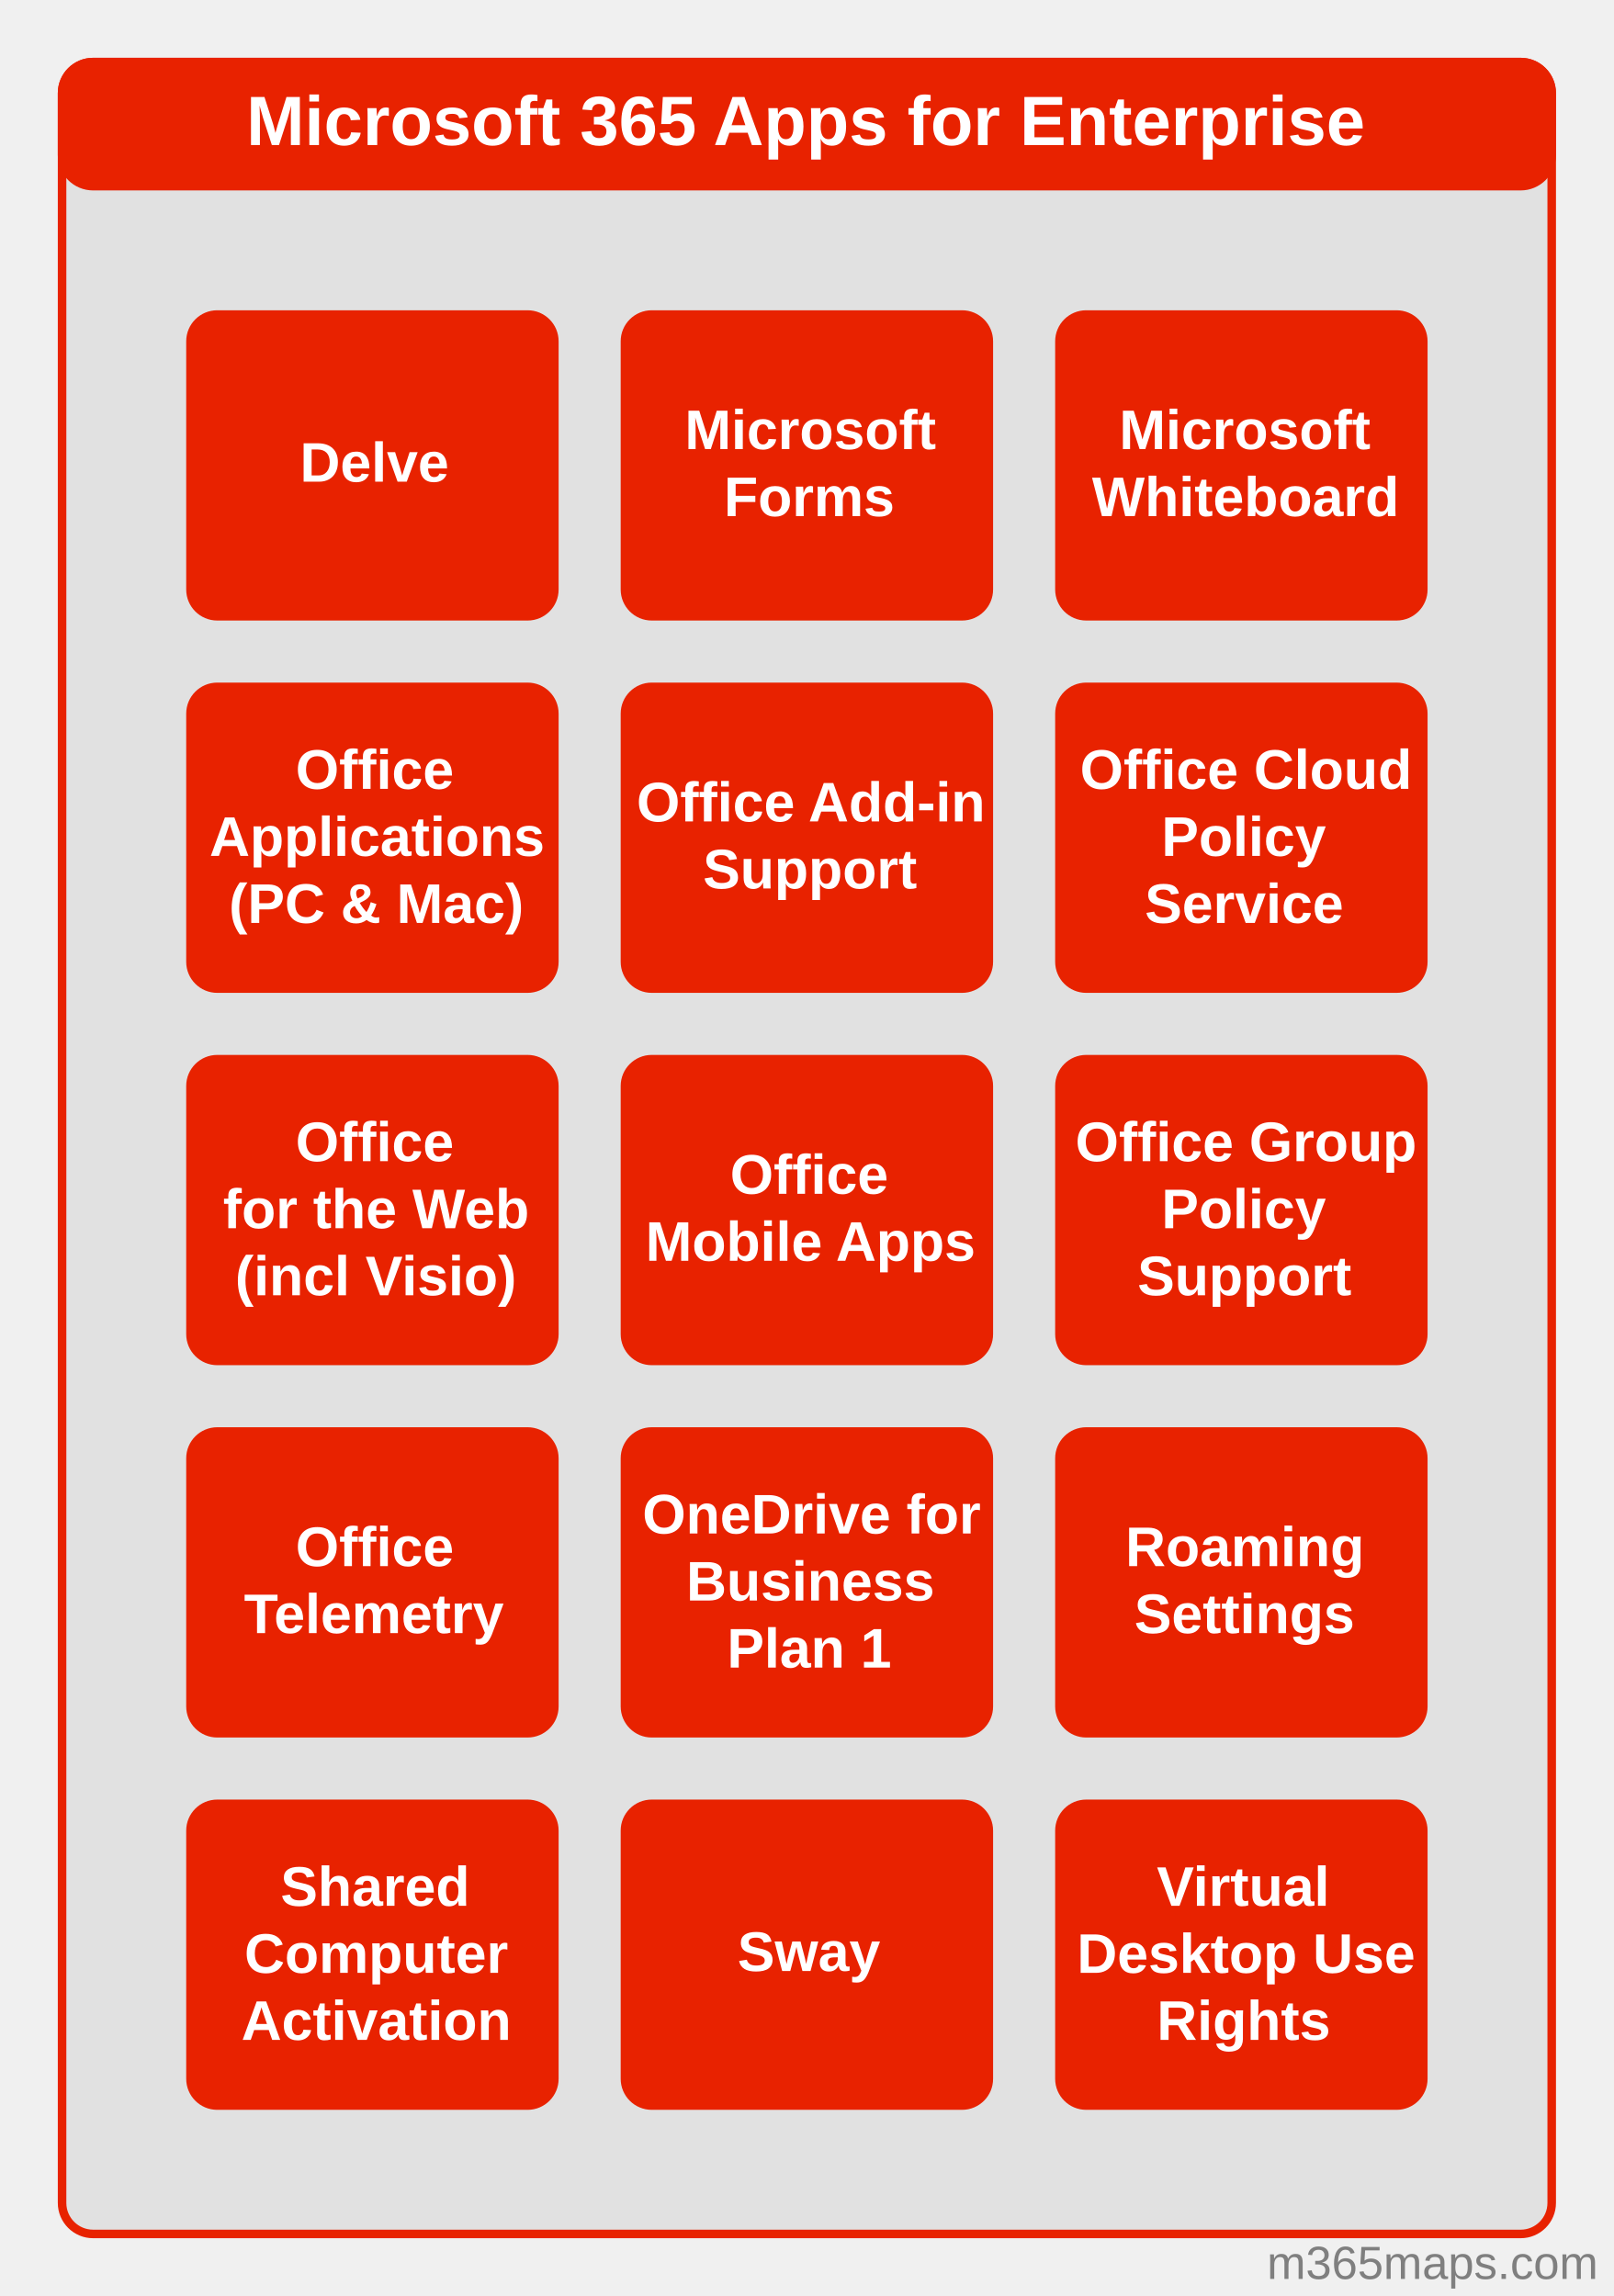
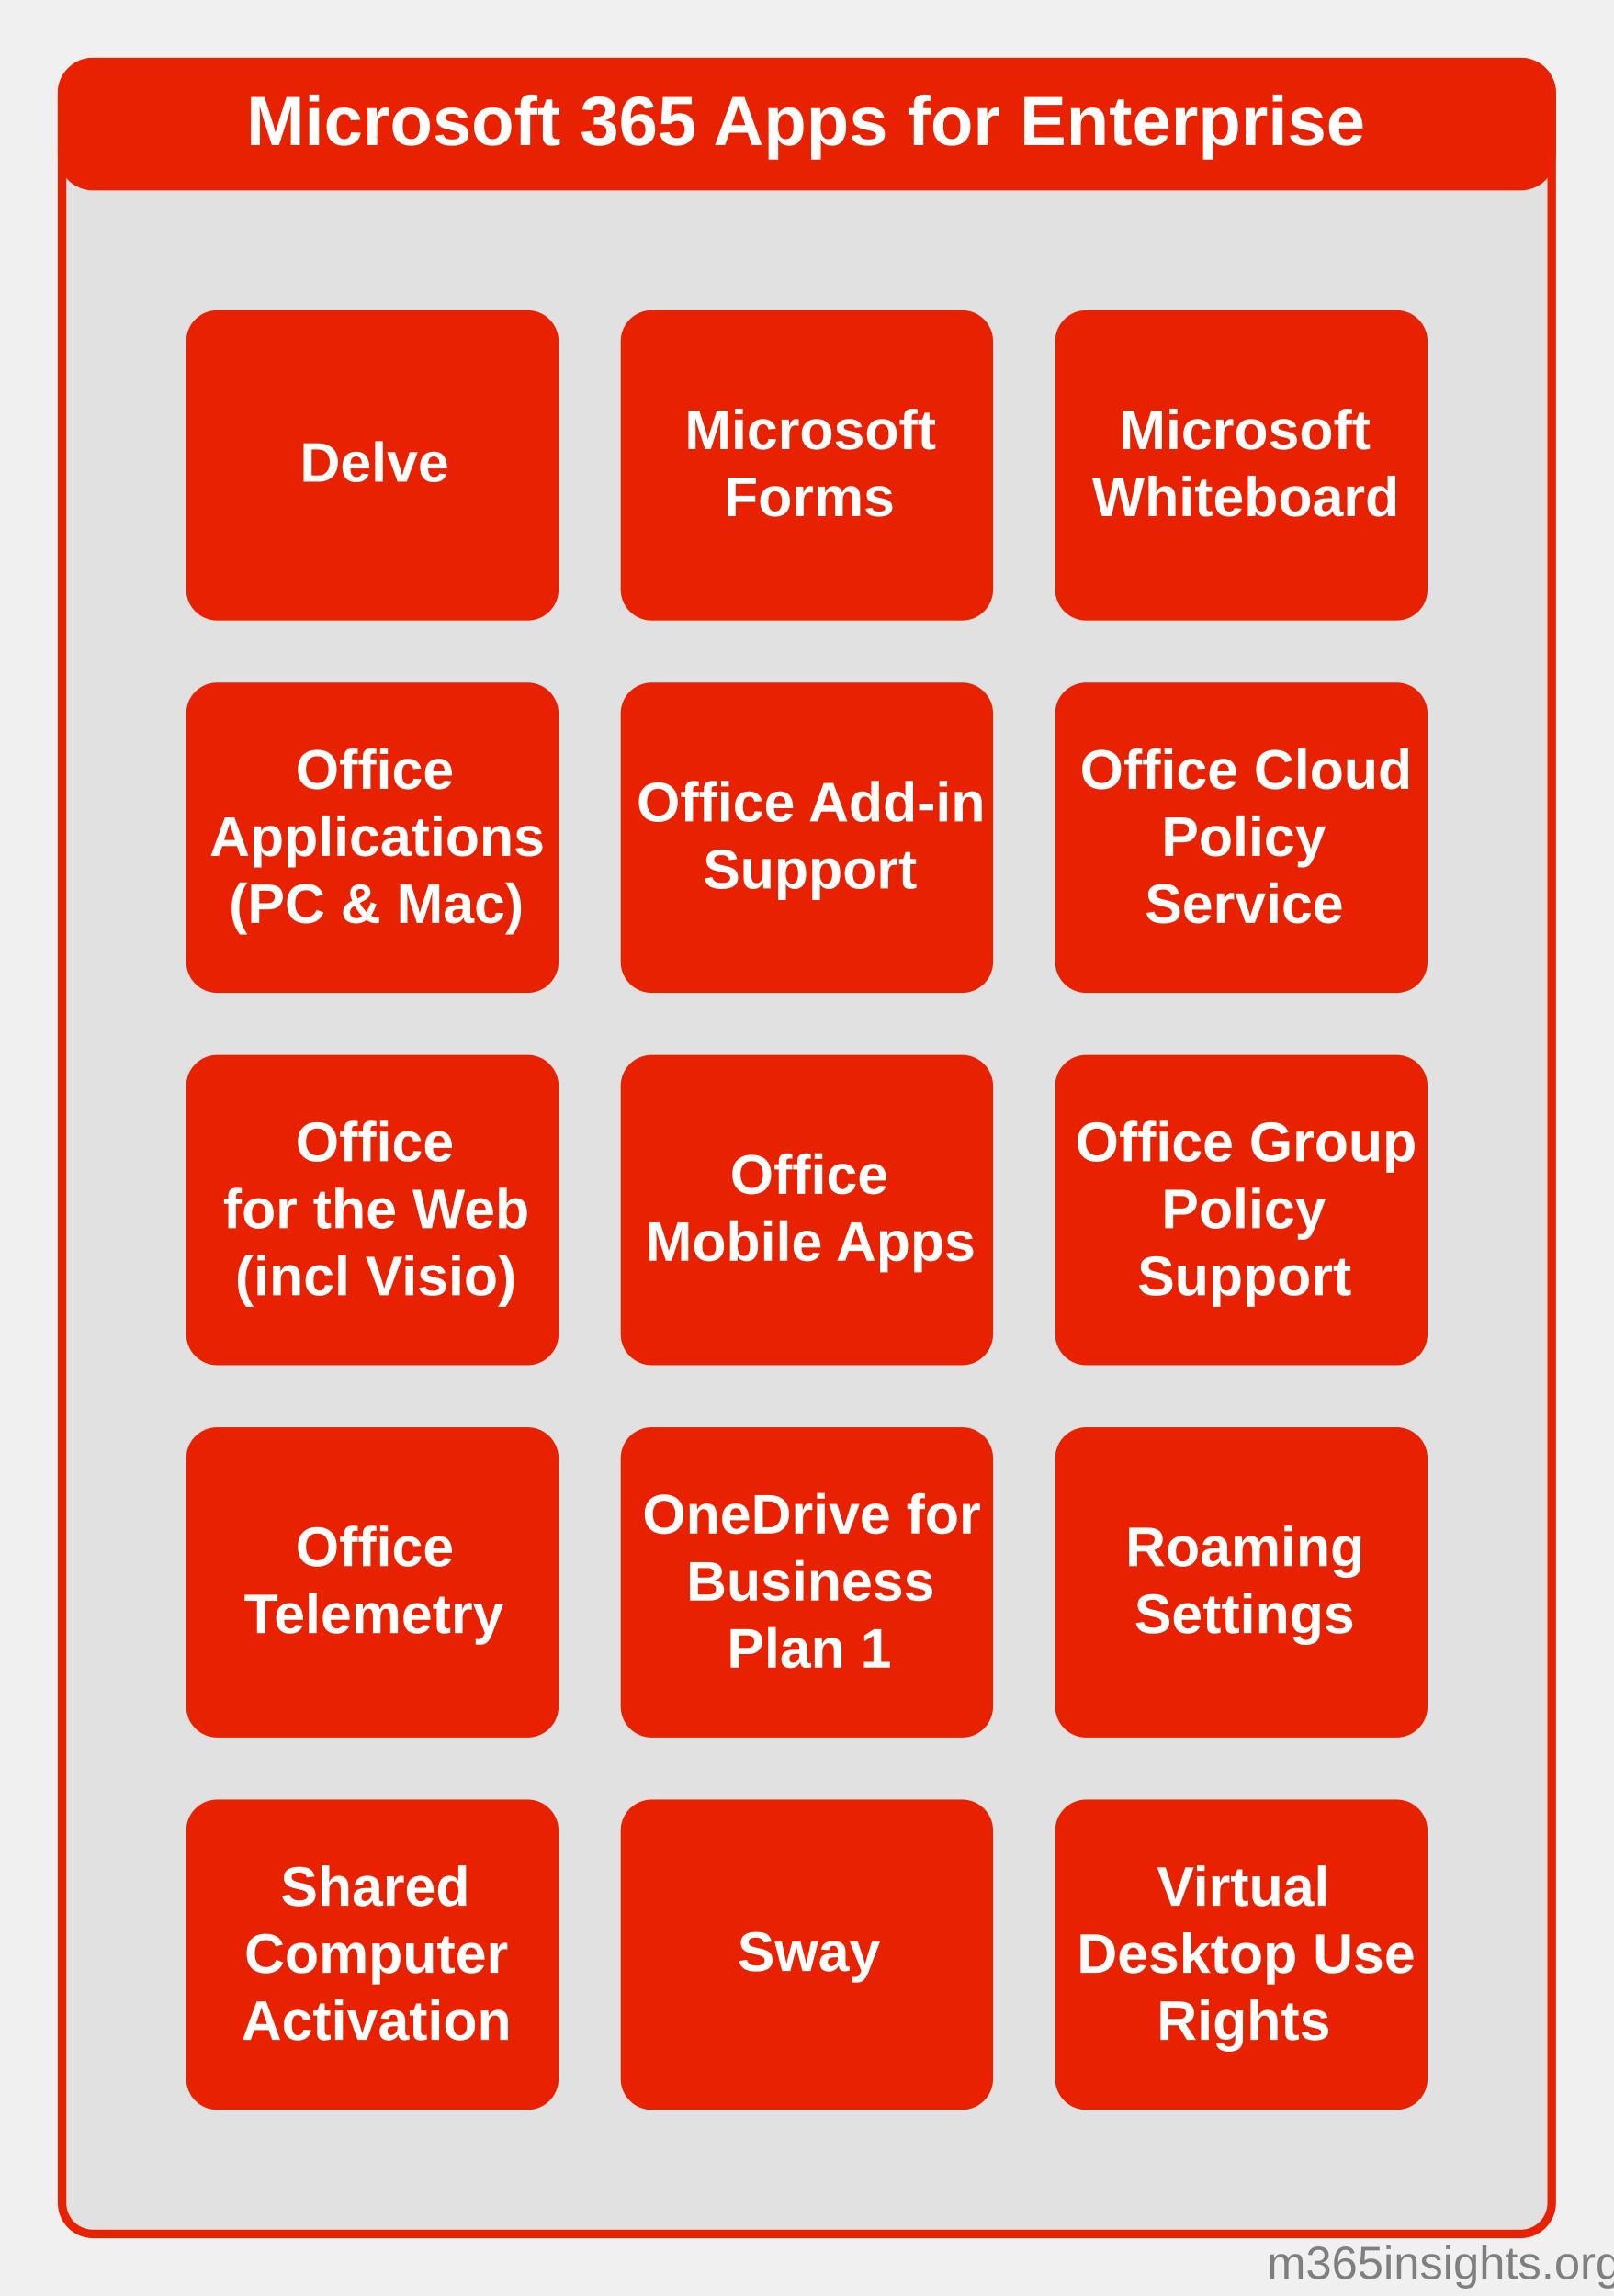
<svg xmlns="http://www.w3.org/2000/svg" width="416" height="592" viewBox="0 0 416 592" class="a">
  <style>
.b {fill:#a5a5a5;fill-opacity:0.2;stroke:#e82200;stroke-linecap:round;stroke-linejoin:round;stroke-width:2.2}
.c {fill:#e82200;stroke:#e82200;stroke-linecap:round;stroke-linejoin:round;stroke-width:2.2}
.d {fill:#ffffff;font-family:Arial;font-size:1.5em;font-weight:bold}
.e {fill:#e82200;stroke:none;stroke-linecap:round;stroke-linejoin:round;stroke-width:1}
.f {fill:#ffffff;font-family:Arial;font-size:1.2em;font-weight:bold}
.g {font-size:1em}
.h {fill:none;stroke:none;stroke-linecap:round;stroke-linejoin:round;stroke-width:0.8}
.i {fill:#7f7f7f;font-family:Arial;font-size:1em}
.a {fill:none;fill-rule:evenodd;font-size:12px;overflow:visible;stroke-linecap:square;stroke-miterlimit:3}
</style>
  <rect x="16" y="16" width="384" height="560" rx="8" ry="8" class="b" />
  <a target="_blank" href="https://www.microsoft.com/microsoft-365/business/microsoft-365-apps-for-enterprise-product">
    <rect x="16" y="16" width="384" height="32" rx="8" ry="8" class="c" />
    <text x="63.5" y="37.4" class="d">Microsoft 365 Apps for Enterprise</text>
  </a>
  <a target="_blank" href="https://products.office.com/mobile/office">
    <rect x="160" y="272" width="96" height="80" rx="8" ry="8" class="e" />
    <text x="188.2" y="307.8" class="f">Office <tspan x="166.4" dy="1.2em" class="g">Mobile Apps</tspan>
    </text>
  </a>
  <a target="_blank" href="https://learn.microsoft.com/office365/servicedescriptions/office-online-service-description/office-online-service-description">
    <rect x="48" y="272" width="96" height="80" rx="8" ry="8" class="e" />
    <text x="76.2" y="299.4" class="f">Office<tspan x="57.5" dy="1.2em" class="g">for the Web</tspan>
      <tspan x="60.6" dy="1.2em" class="g">(incl Visio)</tspan>
    </text>
  </a>
  <a target="_blank" href="https://www.microsoft.com/microsoft-365/business/microsoft-365-apps-for-business">
    <rect x="48" y="176" width="96" height="80" rx="8" ry="8" class="e" />
    <text x="76.2" y="203.4" class="f">Office <tspan x="54" dy="1.2em" class="g">Applications </tspan>
      <tspan x="59" dy="1.2em" class="g">(PC &amp; Mac)</tspan>
    </text>
  </a>
  <a target="_blank" href="https://support.office.com/sway">
    <rect x="160" y="464" width="96" height="80" rx="8" ry="8" class="e" />
    <text x="190.1" y="508.2" class="f">Sway</text>
  </a>
  <a target="_blank" href="https://support.office.com/forms">
    <rect x="160" y="80" width="96" height="80" rx="8" ry="8" class="e" />
    <text x="176.5" y="115.8" class="f">Microsoft <tspan x="186.6" dy="1.2em" class="g">Forms</tspan>
    </text>
  </a>
  <a target="_blank" href="https://learn.microsoft.com/office365/servicedescriptions/onedrive-for-business-service-description">
    <rect x="160" y="368" width="96" height="80" rx="8" ry="8" class="e" />
    <text x="165.6" y="395.4" class="f">OneDrive for <tspan x="176.9" dy="1.2em" class="g">Business </tspan>
      <tspan x="187.4" dy="1.2em" class="g">Plan 1</tspan>
    </text>
  </a>
  <a target="_blank" href="https://learn.microsoft.com/DeployOffice/overview-shared-computer-activation">
    <rect x="48" y="464" width="96" height="80" rx="8" ry="8" class="e" />
    <text x="72.3" y="491.4" class="f">Shared <tspan x="63" dy="1.2em" class="g">Computer </tspan>
      <tspan x="62.2" dy="1.2em" class="g">Activation</tspan>
    </text>
  </a>
  <a target="_blank" href="https://learn.microsoft.com/office365/servicedescriptions/office-applications-service-description/office-applications-service-description">
    <rect x="160" y="176" width="96" height="80" rx="8" ry="8" class="e" />
    <text x="164.1" y="211.8" class="f">Office Add-in <tspan x="181.2" dy="1.2em" class="g">Support</tspan>
    </text>
  </a>
  <a target="_blank" href="https://learn.microsoft.com/office365/servicedescriptions/office-applications-service-description/office-applications-service-description">
    <rect x="272" y="272" width="96" height="80" rx="8" ry="8" class="e" />
    <text x="277.2" y="299.4" class="f">Office Group <tspan x="299.4" dy="1.2em" class="g">Policy </tspan>
      <tspan x="293.2" dy="1.2em" class="g">Support</tspan>
    </text>
  </a>
  <a target="_blank" href="https://learn.microsoft.com/office365/servicedescriptions/office-applications-service-description/office-applications-service-description">
    <rect x="272" y="368" width="96" height="80" rx="8" ry="8" class="e" />
    <text x="290.1" y="403.8" class="f">Roaming <tspan x="292.4" dy="1.2em" class="g">Settings</tspan>
    </text>
  </a>
  <a target="_blank" href="https://support.microsoft.com/office/1315665a-c6af-4409-a28d-49f8916878ca">
    <rect x="48" y="80" width="96" height="80" rx="8" ry="8" class="e" />
    <text x="77.3" y="124.2" class="f">Delve</text>
  </a>
  <a target="_blank" href="https://learn.microsoft.com/deployoffice/compat/compatibility-and-telemetry-in-office">
    <rect x="48" y="368" width="96" height="80" rx="8" ry="8" class="e" />
    <text x="76.2" y="403.8" class="f">Office <tspan x="62.9" dy="1.2em" class="g">Telemetry</tspan>
    </text>
  </a>
  <a target="_blank" href="https://learn.microsoft.com/deployoffice/overview-office-cloud-policy-service">
    <rect x="272" y="176" width="96" height="80" rx="8" ry="8" class="e" />
    <text x="278.4" y="203.4" class="f">Office Cloud <tspan x="299.4" dy="1.2em" class="g">Policy </tspan>
      <tspan x="295.1" dy="1.2em" class="g">Service</tspan>
    </text>
  </a>
  <a target="_blank" href="https://learn.microsoft.com/office365/servicedescriptions/office-applications-service-description/office-applications-service-description">
    <rect x="272" y="464" width="96" height="80" rx="8" ry="8" class="e" />
    <text x="298.2" y="491.4" class="f">Virtual <tspan x="277.6" dy="1.2em" class="g">Desktop Use </tspan>
      <tspan x="298.2" dy="1.2em" class="g">Rights</tspan>
    </text>
  </a>
  <a target="_blank" href="https://learn.microsoft.com/microsoft-365/whiteboard/">
    <rect x="272" y="80" width="96" height="80" rx="8" ry="8" class="e" />
    <text x="288.5" y="115.8" class="f">Microsoft <tspan x="281.5" dy="1.2em" class="g">Whiteboard</tspan>
    </text>
  </a>
-   <a target="_blank" href="https://m365maps.com/">
+   <a target="_blank" href="https://m365insights.org/">
    <rect y="576" width="416" height="16" class="h" />
-     <text x="326.6" y="587.6" class="i">m365maps.com</text>
+     <text x="326.6" y="587.6" class="i">m365insights.org</text>
  </a>
</svg>
